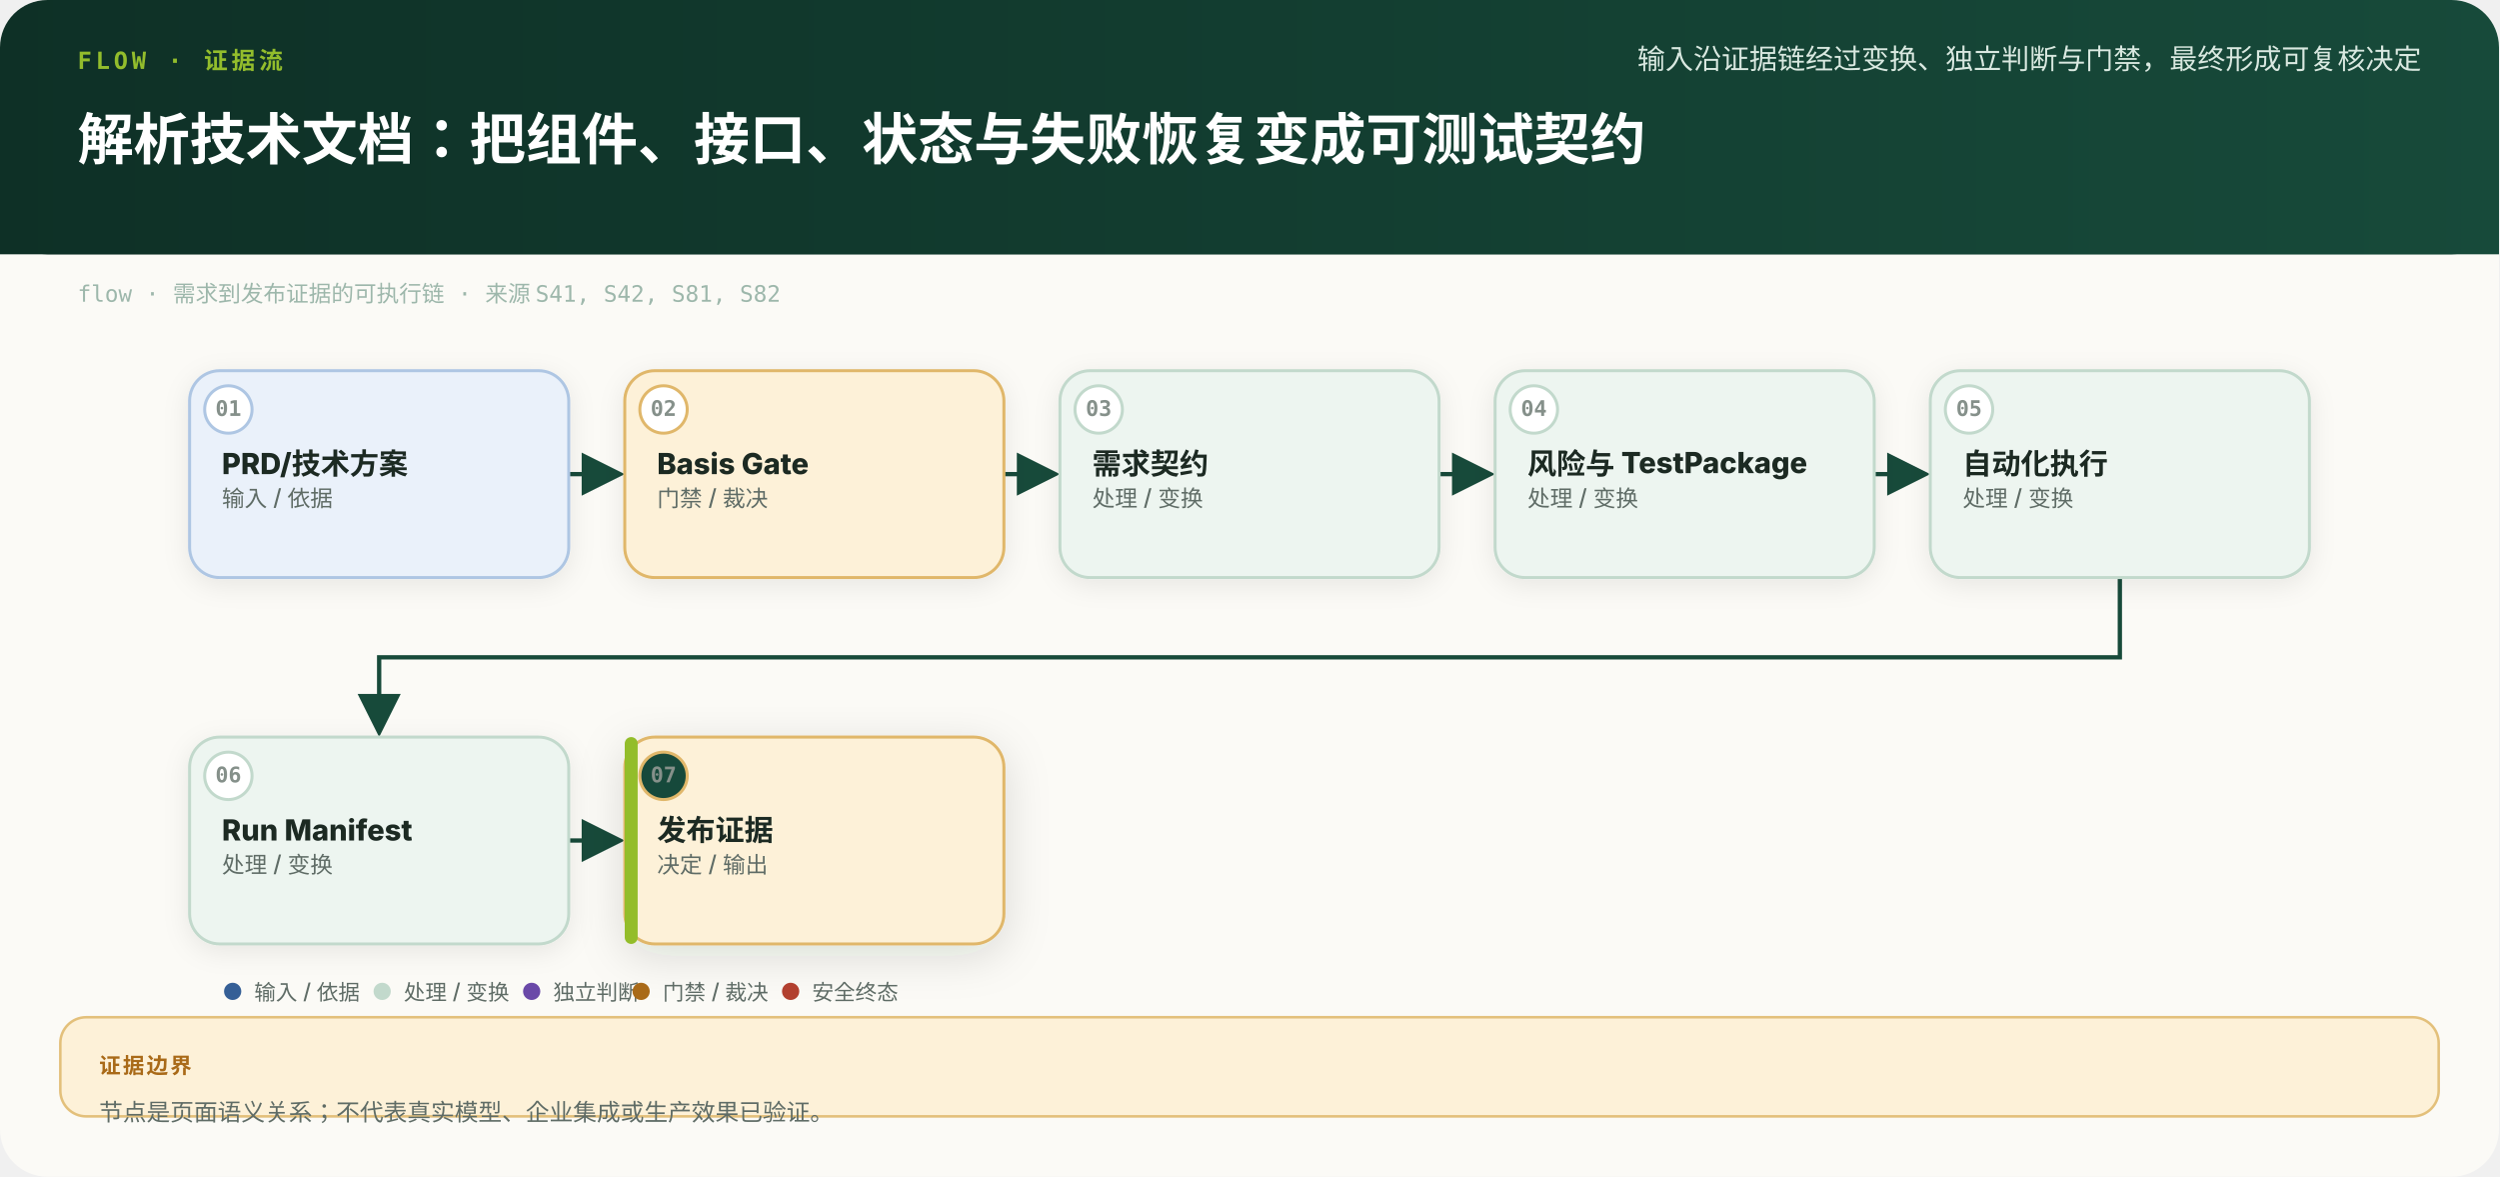
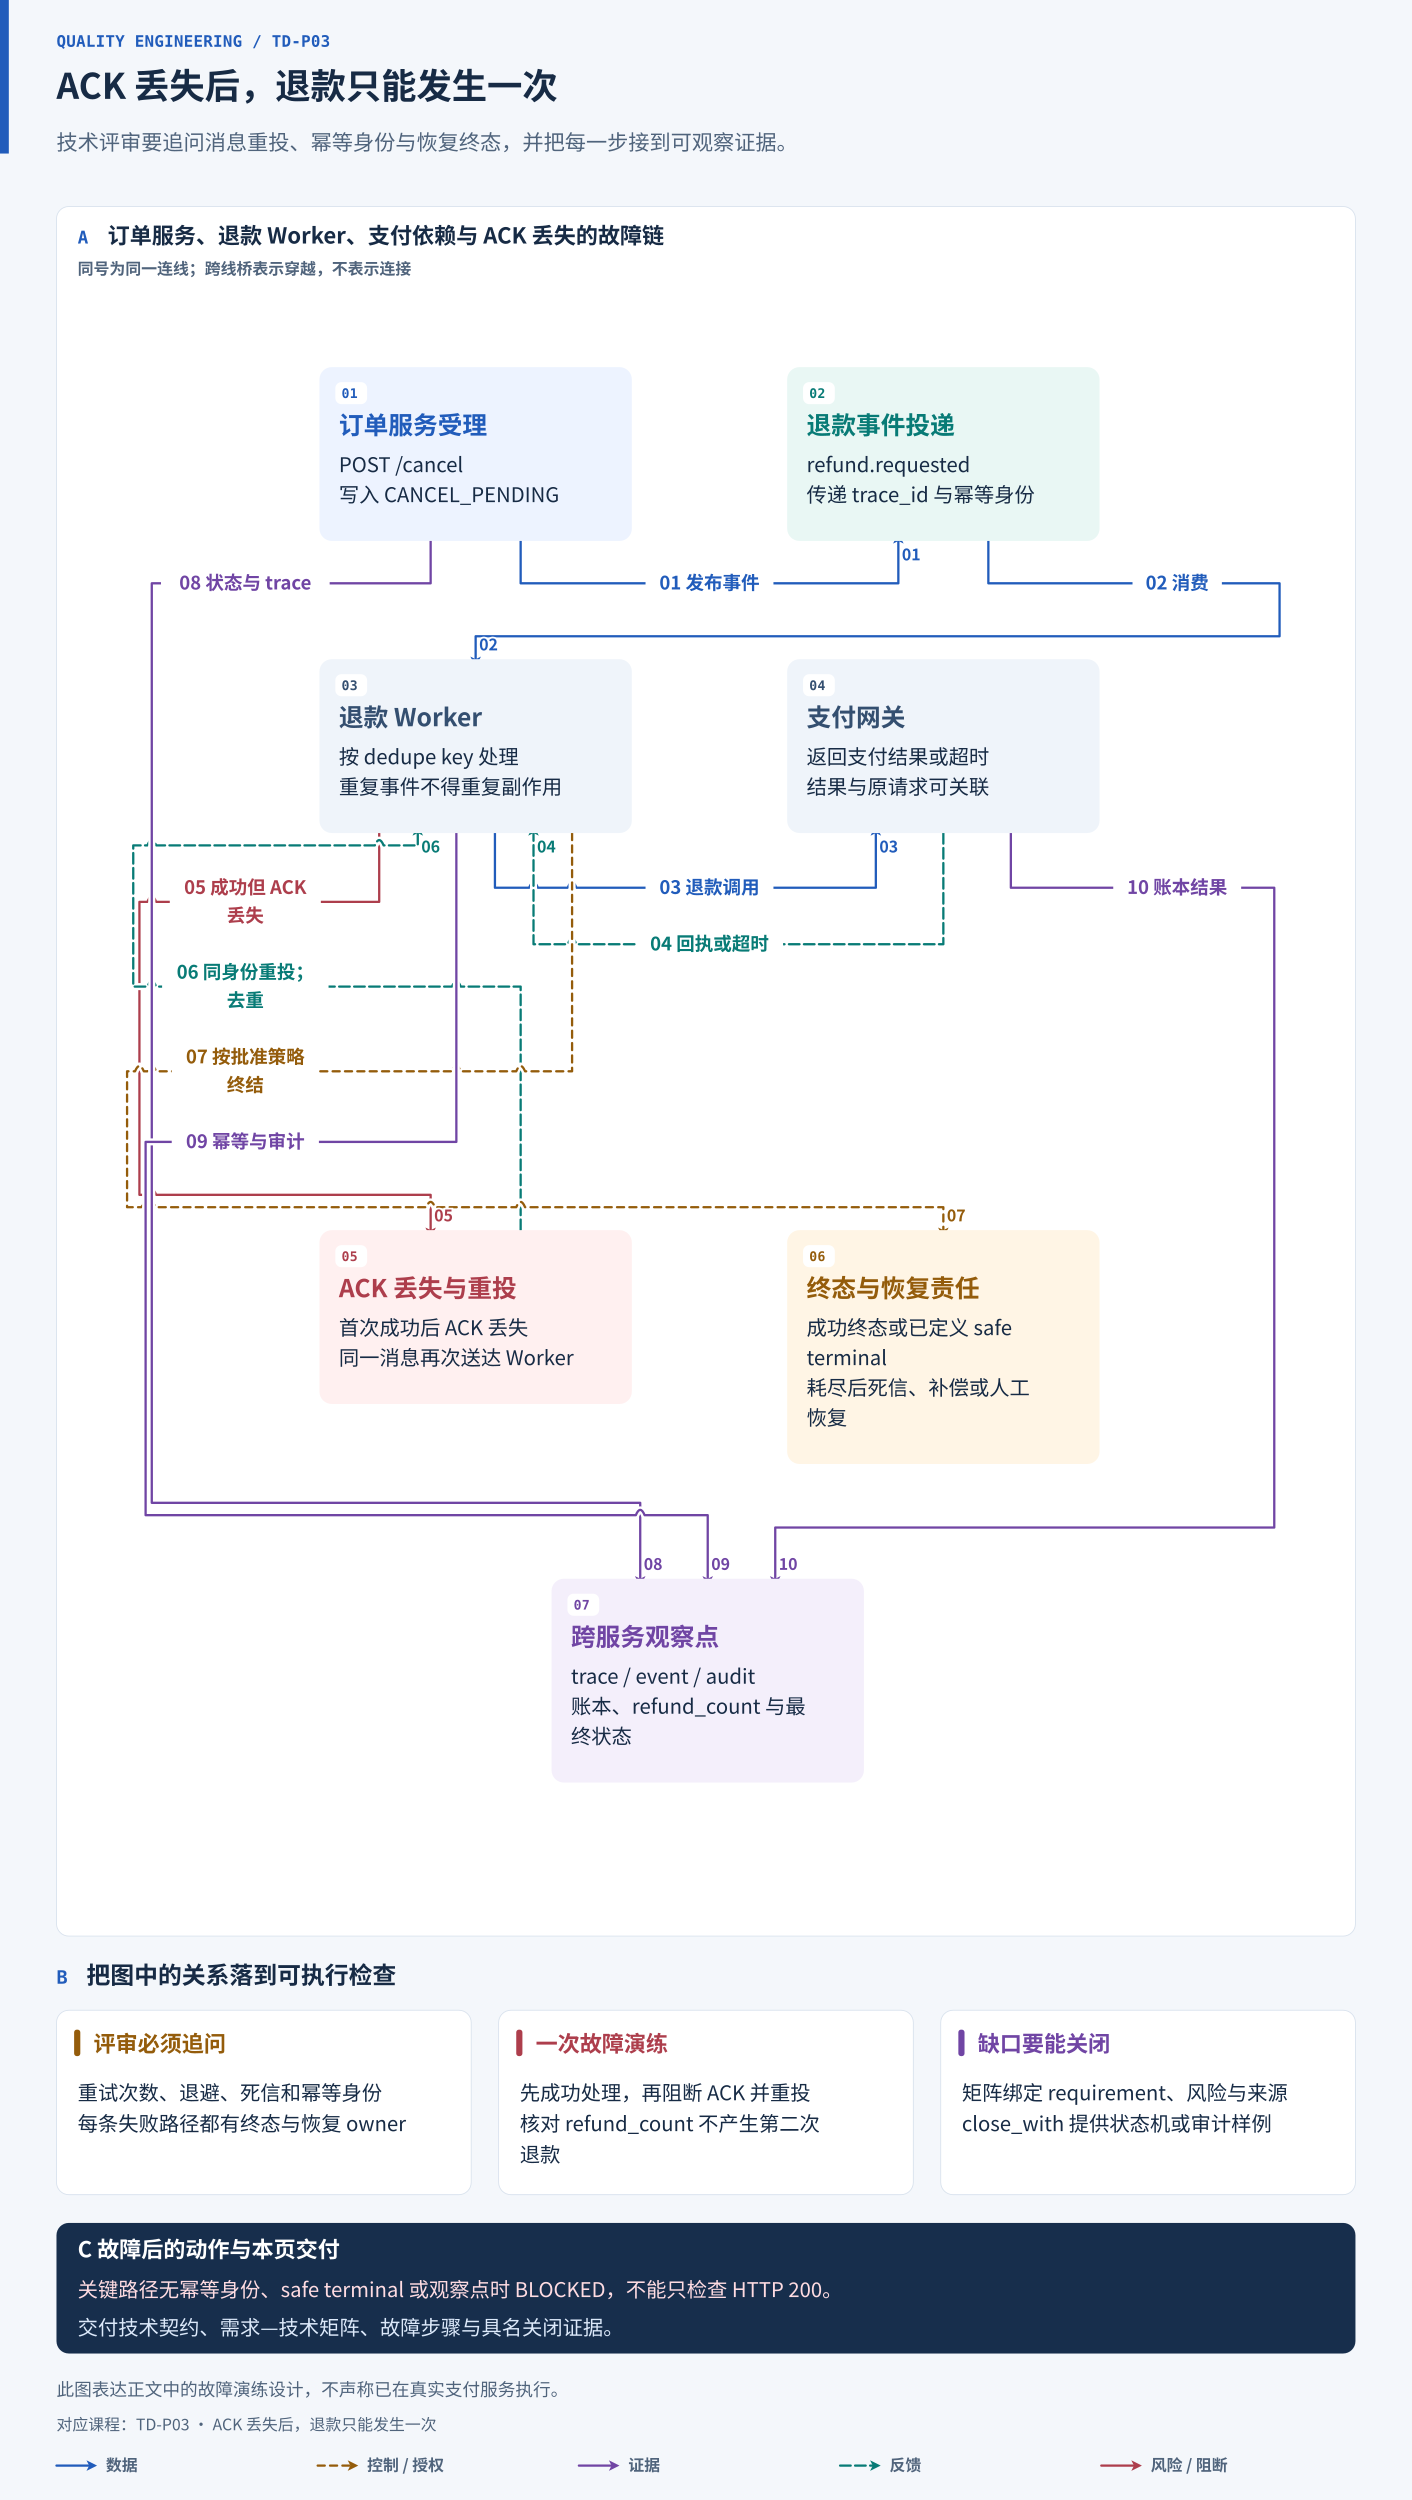
- <svg xmlns="http://www.w3.org/2000/svg" role="img" aria-labelledby="title desc" viewBox="0 0 1160 546" width="1160" height="546">
-   <linearGradient id="ds-header-grad" x1="0" y1="0" x2="1" y2="0">
-     <stop offset="0" stop-color="#0e3026" />
-     <stop offset="1" stop-color="#174a3a" />
-   </linearGradient>
+ <svg xmlns="http://www.w3.org/2000/svg" width="1600" height="2833" viewBox="0 0 1600 2833" role="img" aria-labelledby="title desc" data-redraw-version="2">
+   <style>text{font-family:'PingFang SC','Microsoft YaHei','Noto Sans CJK SC',system-ui,sans-serif}.mono{font-family:'SFMono-Regular',Consolas,monospace;letter-spacing:.25px}</style>
  <defs>
-     <filter id="ds-soft" x="-20%" y="-20%" width="140%" height="150%">
-       <feDropShadow dx="0" dy="3" stdDeviation="6" flood-color="#0e3026" flood-opacity="0.08" />
-     </filter>
-     <filter id="ds-strong" x="-20%" y="-20%" width="140%" height="150%">
-       <feDropShadow dx="0" dy="5" stdDeviation="10" flood-color="#0e3026" flood-opacity="0.13" />
-     </filter>
-     <marker id="ds-arw-forest" markerWidth="10" markerHeight="10" refX="8" refY="5" orient="auto">
-       <path d="M0 0 L10 5 L0 10 z" fill="#174a3a" />
+     <marker id="arr-data" markerUnits="userSpaceOnUse" markerWidth="12" markerHeight="12" refX="3" refY="6" orient="auto">
+       <path d="M0 0L12 6L0 12L3 6Z" fill="#215cbb" />
    </marker>
-     <marker id="ds-arw-amber" markerWidth="10" markerHeight="10" refX="8" refY="5" orient="auto">
-       <path d="M0 0 L10 5 L0 10 z" fill="#a96a18" />
+     <marker id="arr-control" markerUnits="userSpaceOnUse" markerWidth="12" markerHeight="12" refX="3" refY="6" orient="auto">
+       <path d="M0 0L12 6L0 12L3 6Z" fill="#945c0b" />
    </marker>
-     <marker id="ds-arw-red" markerWidth="10" markerHeight="10" refX="8" refY="5" orient="auto">
-       <path d="M0 0 L10 5 L0 10 z" fill="#b2402f" />
+     <marker id="arr-evidence" markerUnits="userSpaceOnUse" markerWidth="12" markerHeight="12" refX="3" refY="6" orient="auto">
+       <path d="M0 0L12 6L0 12L3 6Z" fill="#7045a4" />
    </marker>
-     <marker id="ds-arw-soft" markerWidth="10" markerHeight="10" refX="8" refY="5" orient="auto">
-       <path d="M0 0 L10 5 L0 10 z" fill="#85908a" />
+     <marker id="arr-feedback" markerUnits="userSpaceOnUse" markerWidth="12" markerHeight="12" refX="3" refY="6" orient="auto">
+       <path d="M0 0L12 6L0 12L3 6Z" fill="#087b76" />
+     </marker>
+     <marker id="arr-risk" markerUnits="userSpaceOnUse" markerWidth="12" markerHeight="12" refX="3" refY="6" orient="auto">
+       <path d="M0 0L12 6L0 12L3 6Z" fill="#ad3e4c" />
    </marker>
  </defs>
-   <style>
-     .ds-bg{fill:#fbfaf6}
-     .ds-header{fill:url(#ds-header-grad)}
-     .ds-eyebrow{font:700 11px ui-monospace,SFMono-Regular,Menlo,Consolas,monospace;letter-spacing:.16em;fill:#93bd2c}
-     .ds-title{font:800 26px -apple-system,BlinkMacSystemFont,"Segoe UI","PingFang SC","Hiragino Sans GB","Microsoft YaHei",sans-serif;fill:#ffffff}
-     .ds-subtitle{font:500 13px -apple-system,BlinkMacSystemFont,"Segoe UI","PingFang SC","Hiragino Sans GB","Microsoft YaHei",sans-serif;fill:#d9e8e0}
-     .ds-source{font:500 10.5px ui-monospace,SFMono-Regular,Menlo,Consolas,monospace;fill:#9db7ab}
-     .ds-section{font:800 11px ui-monospace,SFMono-Regular,Menlo,Consolas,monospace;letter-spacing:.12em;fill:#174a3a}
-     .ds-foot{font:500 11px -apple-system,BlinkMacSystemFont,"Segoe UI","PingFang SC","Hiragino Sans GB","Microsoft YaHei",sans-serif;fill:#5f6c66}
-     .ds-footbadge{font:800 10px ui-monospace,SFMono-Regular,Menlo,Consolas,monospace;letter-spacing:.1em;fill:#a96a18}
-     .ds-node rect{stroke-width:1.4}
-     .ds-node-title{font:800 13.5px -apple-system,BlinkMacSystemFont,"Segoe UI","PingFang SC","Hiragino Sans GB","Microsoft YaHei",sans-serif;fill:#1c2924}
-     .ds-node-detail{font:500 10.5px -apple-system,BlinkMacSystemFont,"Segoe UI","PingFang SC","Hiragino Sans GB","Microsoft YaHei",sans-serif;fill:#5f6c66}
-     .ds-node-index{font:800 10px ui-monospace,SFMono-Regular,Menlo,Consolas,monospace;fill:#85908a}
-     .ds-edge{fill:none;stroke:#174a3a;stroke-width:2}
-     .ds-edge-label{font:600 9.5px -apple-system,BlinkMacSystemFont,"Segoe UI","PingFang SC","Hiragino Sans GB","Microsoft YaHei",sans-serif;fill:#5f6c66;paint-order:stroke;stroke:#fbfaf6;stroke-width:4px}
-     .ds-legend{font:500 10px -apple-system,BlinkMacSystemFont,"Segoe UI","PingFang SC","Hiragino Sans GB","Microsoft YaHei",sans-serif;fill:#5f6c66}
- </style>
-   <rect class="ds-bg" width="1160" height="546" rx="22" />
-   <rect class="ds-header" x="0" y="0" width="1160" height="118" rx="22" />
-   <rect class="ds-header" x="0" y="96" width="1160" height="22" />
-   <text class="ds-eyebrow" x="36" y="32">FLOW · 证据流</text>
-   <text class="ds-subtitle" x="1124" y="32" text-anchor="end">输入沿证据链经过变换、独立判断与门禁，最终形成可复核决定</text>
-   <text class="ds-title" x="36" y="74">解析技术文档：把组件、接口、状态与失败恢复变成可测试契约</text>
-   <text class="ds-source" x="36" y="140">flow · 需求到发布证据的可执行链 · 来源 S41, S42, S81, S82</text>
-   <path d="M 264 220 L 286 220" fill="none" stroke="#174a3a" stroke-width="2" marker-end="url(#ds-arw-forest)" />
-   <path d="M 466 220 L 488 220" fill="none" stroke="#174a3a" stroke-width="2" marker-end="url(#ds-arw-forest)" />
-   <path d="M 668 220 L 690 220" fill="none" stroke="#174a3a" stroke-width="2" marker-end="url(#ds-arw-forest)" />
-   <path d="M 870 220 L 892 220" fill="none" stroke="#174a3a" stroke-width="2" marker-end="url(#ds-arw-forest)" />
-   <path d="M 984 268 V 305 H 176 V 338" fill="none" stroke="#174a3a" stroke-width="2" marker-end="url(#ds-arw-forest)" />
-   <path d="M 264 390 L 286 390" fill="none" stroke="#174a3a" stroke-width="2" marker-end="url(#ds-arw-forest)" />
-   <g class="ds-node" filter="url(#ds-soft)">
-     <rect x="88" y="172" width="176" height="96" rx="14" fill="#eaf1fa" stroke="#aec6e3" />
-     <circle cx="106" cy="190" r="11" fill="#ffffff" stroke="#aec6e3" stroke-width="1.4" />
-     <text class="ds-node-index" x="106" y="193" text-anchor="middle">01</text>
-     <text class="ds-node-title" x="103" y="220">PRD/技术方案</text>
-     <text class="ds-node-detail" x="103" y="235">输入 / 依据</text>
+   <rect width="1600" height="2833" fill="#f4f7fb" />
+   <rect width="10" height="174" fill="#215cbb" />
+   <text x="64" y="53" font-size="18" fill="#215cbb" font-weight="750" class="mono">QUALITY ENGINEERING  /  TD-P03</text>
+   <text x="64" y="112" font-size="40" fill="#172b45" font-weight="750">ACK 丢失后，退款只能发生一次</text>
+   <text x="64" y="170" font-size="24" fill="#50647c" font-weight="450">技术评审要追问消息重投、幂等身份与恢复终态，并把每一步接到可观察证据。</text>
+   <g id="system-graph" data-region="64,234,1472,1960">
+     <rect x="64" y="234" width="1472" height="1960" rx="14" fill="#fff" stroke="#d9e2ed" />
+     <text x="88" y="276" font-size="20" fill="#215cbb" font-weight="800" class="mono">A</text>
+     <text x="122" y="276" font-size="25" fill="#172b45" font-weight="700">订单服务、退款 Worker、支付依赖与 ACK 丢失的故障链</text>
+     <text x="88" y="311" font-size="18" fill="#50647c" font-weight="550">同号为同一连线；跨线桥表示穿越，不表示连接</text>
+     <g transform="translate(88 340)" data-graph-scale="1" data-routing="outer-rails">
+       <path d="M502 273 L502 321 L930 321 L930 273" fill="none" stroke="#fff" stroke-width="8" stroke-linejoin="round" />
+       <path class="edge edge-data" d="M502 273 L502 321 L930 321 L930 273" fill="none" stroke="#215cbb" stroke-width="2.6" stroke-linecap="round" stroke-linejoin="round" marker-end="url(#arr-data)" data-edge-id="e0" data-from="order" data-to="event" />
+       <path d="M1032 273 L1032 321 L1362 321 L1362 381 L451 381 L451 407" fill="none" stroke="#fff" stroke-width="8" stroke-linejoin="round" />
+       <path class="edge edge-data" d="M1032 273 L1032 321 L1362 321 L1362 381 L451 381 L451 407" fill="none" stroke="#215cbb" stroke-width="2.6" stroke-linecap="round" stroke-linejoin="round" marker-end="url(#arr-data)" data-edge-id="e1" data-from="event" data-to="worker" />
+       <path d="M472.857 604 L472.857 666 L511.571 666 Q516.571 654 521.571 666 L555.286 666 Q560.286 654 565.286 666 L904.5 666 L904.5 604" fill="none" stroke="#fff" stroke-width="8" stroke-linejoin="round" />
+       <path class="edge edge-data" d="M472.857 604 L472.857 666 L511.571 666 Q516.571 654 521.571 666 L555.286 666 Q560.286 654 565.286 666 L904.5 666 L904.5 604" fill="none" stroke="#215cbb" stroke-width="2.6" stroke-linecap="round" stroke-linejoin="round" marker-end="url(#arr-data)" data-edge-id="e2" data-from="worker" data-to="payment" />
+       <path d="M981 604 L981 730 L565.286 730 Q560.286 718 555.286 730 L516.571 730 L516.571 604" fill="none" stroke="#fff" stroke-width="8" stroke-linejoin="round" />
+       <path class="edge edge-feedback" d="M981 604 L981 730 L565.286 730 Q560.286 718 555.286 730 L516.571 730 L516.571 604" fill="none" stroke="#087b76" stroke-width="2.6" stroke-linecap="round" stroke-linejoin="round" stroke-dasharray="12 5" marker-end="url(#arr-feedback)" data-edge-id="e3" data-from="payment" data-to="worker" />
+       <path d="M341.714 604 L341.714 682 L89 682 Q84 670 79 682 L70 682 L70 1014 L79 1014 Q84 1002 89 1014 L400 1014 L400 1054" fill="none" stroke="#fff" stroke-width="8" stroke-linejoin="round" />
+       <path class="edge edge-risk" d="M341.714 604 L341.714 682 L89 682 Q84 670 79 682 L70 682 L70 1014 L79 1014 Q84 1002 89 1014 L400 1014 L400 1054" fill="none" stroke="#ad3e4c" stroke-width="2.6" stroke-linecap="round" stroke-linejoin="round" marker-end="url(#arr-risk)" data-edge-id="e4" data-from="worker" data-to="redelivery" />
+       <path d="M502 1054 L502 778 L434.143 778 Q429.143 766 424.143 778 L89 778 Q84 766 79 778 L63 778 L63 618 L79 618 Q84 606 89 618 L336.714 618 Q341.714 606 346.714 618 L385.429 618 L385.429 604" fill="none" stroke="#fff" stroke-width="8" stroke-linejoin="round" />
+       <path class="edge edge-feedback" d="M502 1054 L502 778 L434.143 778 Q429.143 766 424.143 778 L89 778 Q84 766 79 778 L63 778 L63 618 L79 618 Q84 606 89 618 L336.714 618 Q341.714 606 346.714 618 L385.429 618 L385.429 604" fill="none" stroke="#087b76" stroke-width="2.6" stroke-linecap="round" stroke-linejoin="round" stroke-dasharray="12 5" marker-end="url(#arr-feedback)" data-edge-id="e5" data-from="redelivery" data-to="worker" />
+       <path d="M560.286 604 L560.286 874 L507 874 Q502 862 497 874 L434.143 874 Q429.143 862 424.143 874 L89 874 Q84 862 79 874 L75 874 Q70 862 65 874 L56 874 L56 1028 L72 1028 Q80.5 1016 89 1028 L395 1028 Q400 1016 405 1028 L497 1028 Q502 1016 507 1028 L981 1028 L981 1054" fill="none" stroke="#fff" stroke-width="8" stroke-linejoin="round" />
+       <path class="edge edge-control" d="M560.286 604 L560.286 874 L507 874 Q502 862 497 874 L434.143 874 Q429.143 862 424.143 874 L89 874 Q84 862 79 874 L75 874 Q70 862 65 874 L56 874 L56 1028 L72 1028 Q80.5 1016 89 1028 L395 1028 Q400 1016 405 1028 L497 1028 Q502 1016 507 1028 L981 1028 L981 1054" fill="none" stroke="#945c0b" stroke-width="2.6" stroke-linecap="round" stroke-linejoin="round" stroke-dasharray="8 6" marker-end="url(#arr-control)" data-edge-id="e6" data-from="worker" data-to="terminal" />
+       <path d="M400 273 L400 321 L84 321 L84 1363 L637.5 1363 L637.5 1449" fill="none" stroke="#fff" stroke-width="8" stroke-linejoin="round" />
+       <path class="edge edge-evidence" d="M400 273 L400 321 L84 321 L84 1363 L637.5 1363 L637.5 1449" fill="none" stroke="#7045a4" stroke-width="2.6" stroke-linecap="round" stroke-linejoin="round" marker-end="url(#arr-evidence)" data-edge-id="e7" data-from="order" data-to="evidence" />
+       <path d="M429.143 604 L429.143 954 L77 954 L77 1377 L632.5 1377 Q637.5 1365 642.5 1377 L714 1377 L714 1449" fill="none" stroke="#fff" stroke-width="8" stroke-linejoin="round" />
+       <path class="edge edge-evidence" d="M429.143 604 L429.143 954 L77 954 L77 1377 L632.5 1377 Q637.5 1365 642.5 1377 L714 1377 L714 1449" fill="none" stroke="#7045a4" stroke-width="2.6" stroke-linecap="round" stroke-linejoin="round" marker-end="url(#arr-evidence)" data-edge-id="e8" data-from="worker" data-to="evidence" />
+       <path d="M1057.5 604 L1057.5 666 L1356 666 L1356 1391 L790.5 1391 L790.5 1449" fill="none" stroke="#fff" stroke-width="8" stroke-linejoin="round" />
+       <path class="edge edge-evidence" d="M1057.5 604 L1057.5 666 L1356 666 L1356 1391 L790.5 1391 L790.5 1449" fill="none" stroke="#7045a4" stroke-width="2.6" stroke-linecap="round" stroke-linejoin="round" marker-end="url(#arr-evidence)" data-edge-id="e9" data-from="payment" data-to="evidence" />
+       <g id="node-order" class="node node-input" data-region="274,76,354,197">
+         <rect x="274" y="76" width="354" height="197" rx="14" fill="#edf3ff" stroke="none" />
+         <rect x="292" y="93" width="36" height="25" rx="7" fill="#fff" stroke="none" />
+         <text x="299" y="111" font-size="15" fill="#215cbb" font-weight="750" class="mono">01</text>
+         <text x="296" y="152" font-size="28" fill="#215cbb" font-weight="700">订单服务受理</text>
+         <text x="296" y="195" font-size="23" fill="#172b45" font-weight="450">POST /cancel</text>
+         <text x="296" y="229" font-size="23" fill="#172b45" font-weight="450">写入 CANCEL_PENDING</text>
+       </g>
+       <g id="node-event" class="node node-data" data-region="804,76,354,197">
+         <rect x="804" y="76" width="354" height="197" rx="14" fill="#e9f7f4" stroke="none" />
+         <rect x="822" y="93" width="36" height="25" rx="7" fill="#fff" stroke="none" />
+         <text x="829" y="111" font-size="15" fill="#087b76" font-weight="750" class="mono">02</text>
+         <text x="826" y="152" font-size="28" fill="#087b76" font-weight="700">退款事件投递</text>
+         <text x="826" y="195" font-size="23" fill="#172b45" font-weight="450">refund.requested</text>
+         <text x="826" y="229" font-size="23" fill="#172b45" font-weight="450">传递 trace_id 与幂等身份</text>
+       </g>
+       <g id="node-worker" class="node node-process" data-region="274,407,354,197">
+         <rect x="274" y="407" width="354" height="197" rx="14" fill="#eff4fa" stroke="none" />
+         <rect x="292" y="424" width="36" height="25" rx="7" fill="#fff" stroke="none" />
+         <text x="299" y="442" font-size="15" fill="#344f70" font-weight="750" class="mono">03</text>
+         <text x="296" y="483" font-size="28" fill="#344f70" font-weight="700">退款 Worker</text>
+         <text x="296" y="526" font-size="23" fill="#172b45" font-weight="450">按 dedupe key 处理</text>
+         <text x="296" y="560" font-size="23" fill="#172b45" font-weight="450">重复事件不得重复副作用</text>
+       </g>
+       <g id="node-payment" class="node node-process" data-region="804,407,354,197">
+         <rect x="804" y="407" width="354" height="197" rx="14" fill="#eff4fa" stroke="none" />
+         <rect x="822" y="424" width="36" height="25" rx="7" fill="#fff" stroke="none" />
+         <text x="829" y="442" font-size="15" fill="#344f70" font-weight="750" class="mono">04</text>
+         <text x="826" y="483" font-size="28" fill="#344f70" font-weight="700">支付网关</text>
+         <text x="826" y="526" font-size="23" fill="#172b45" font-weight="450">返回支付结果或超时</text>
+         <text x="826" y="560" font-size="23" fill="#172b45" font-weight="450">结果与原请求可关联</text>
+       </g>
+       <g id="node-redelivery" class="node node-risk" data-region="274,1054,354,197">
+         <rect x="274" y="1054" width="354" height="197" rx="14" fill="#fff0f0" stroke="none" />
+         <rect x="292" y="1071" width="36" height="25" rx="7" fill="#fff" stroke="none" />
+         <text x="299" y="1089" font-size="15" fill="#ad3e4c" font-weight="750" class="mono">05</text>
+         <text x="296" y="1130" font-size="28" fill="#ad3e4c" font-weight="700">ACK 丢失与重投</text>
+         <text x="296" y="1173" font-size="23" fill="#172b45" font-weight="450">首次成功后 ACK 丢失</text>
+         <text x="296" y="1207" font-size="23" fill="#172b45" font-weight="450">同一消息再次送达 Worker</text>
+       </g>
+       <g id="node-terminal" class="node node-control" data-region="804,1054,354,265">
+         <rect x="804" y="1054" width="354" height="265" rx="14" fill="#fff5e5" stroke="none" />
+         <rect x="822" y="1071" width="36" height="25" rx="7" fill="#fff" stroke="none" />
+         <text x="829" y="1089" font-size="15" fill="#945c0b" font-weight="750" class="mono">06</text>
+         <text x="826" y="1130" font-size="28" fill="#945c0b" font-weight="700">终态与恢复责任</text>
+         <text x="826" y="1173" font-size="23" fill="#172b45" font-weight="450">成功终态或已定义 safe</text>
+         <text x="826" y="1207" font-size="23" fill="#172b45" font-weight="450">terminal</text>
+         <text x="826" y="1241" font-size="23" fill="#172b45" font-weight="450">耗尽后死信、补偿或人工</text>
+         <text x="826" y="1275" font-size="23" fill="#172b45" font-weight="450">恢复</text>
+       </g>
+       <g id="node-evidence" class="node node-evidence" data-region="537,1449,354,231">
+         <rect x="537" y="1449" width="354" height="231" rx="14" fill="#f4effb" stroke="none" />
+         <rect x="555" y="1466" width="36" height="25" rx="7" fill="#fff" stroke="none" />
+         <text x="562" y="1484" font-size="15" fill="#7045a4" font-weight="750" class="mono">07</text>
+         <text x="559" y="1525" font-size="28" fill="#7045a4" font-weight="700">跨服务观察点</text>
+         <text x="559" y="1568" font-size="23" fill="#172b45" font-weight="450">trace / event / audit</text>
+         <text x="559" y="1602" font-size="23" fill="#172b45" font-weight="450">账本、refund_count 与最</text>
+         <text x="559" y="1636" font-size="23" fill="#172b45" font-weight="450">终状态</text>
+       </g>
+       <rect x="643.53" y="299" width="144.94" height="44" rx="6" fill="#fff" stroke="none" />
+       <text x="716" y="328" font-size="21" fill="#215cbb" font-weight="600" text-anchor="middle" class="edge-label" data-edge-id="e0">01  发布事件</text>
+       <text x="934" y="295" font-size="18" fill="#215cbb" font-weight="750" class="edge-end-label" data-edge-id="e0" stroke="#fff" stroke-width="4" paint-order="stroke">01</text>
+       <rect x="1195.37" y="299" width="101.26" height="44" rx="6" fill="#fff" stroke="none" />
+       <text x="1246" y="328" font-size="21" fill="#215cbb" font-weight="600" text-anchor="middle" class="edge-label" data-edge-id="e1">02  消费</text>
+       <text x="455" y="397" font-size="18" fill="#215cbb" font-weight="750" class="edge-end-label" data-edge-id="e1" stroke="#fff" stroke-width="4" paint-order="stroke">02</text>
+       <rect x="643.53" y="644" width="144.94" height="44" rx="6" fill="#fff" stroke="none" />
+       <text x="716" y="673" font-size="21" fill="#215cbb" font-weight="600" text-anchor="middle" class="edge-label" data-edge-id="e2">03  退款调用</text>
+       <text x="908.5" y="626" font-size="18" fill="#215cbb" font-weight="750" class="edge-end-label" data-edge-id="e2" stroke="#fff" stroke-width="4" paint-order="stroke">03</text>
+       <rect x="632.61" y="708" width="166.78" height="44" rx="6" fill="#fff" stroke="none" />
+       <text x="716" y="737" font-size="21" fill="#087b76" font-weight="600" text-anchor="middle" class="edge-label" data-edge-id="e3">04  回执或超时</text>
+       <text x="520.571" y="626" font-size="18" fill="#087b76" font-weight="750" class="edge-end-label" data-edge-id="e3" stroke="#fff" stroke-width="4" paint-order="stroke">04</text>
+       <rect x="104.405" y="644" width="171.19" height="76" rx="6" fill="#fff" stroke="none" />
+       <text x="190" y="673" font-size="21" fill="#ad3e4c" font-weight="600" text-anchor="middle" class="edge-label" data-edge-id="e4">05  成功但 ACK</text>
+       <text x="190" y="705" font-size="21" fill="#ad3e4c" font-weight="600" text-anchor="middle" class="edge-label" data-edge-id="e4">丢失</text>
+       <text x="404" y="1044" font-size="18" fill="#ad3e4c" font-weight="750" class="edge-end-label" data-edge-id="e4" stroke="#fff" stroke-width="4" paint-order="stroke">05</text>
+       <rect x="95.69" y="740" width="188.62" height="76" rx="6" fill="#fff" stroke="none" />
+       <text x="190" y="769" font-size="21" fill="#087b76" font-weight="600" text-anchor="middle" class="edge-label" data-edge-id="e5">06  同身份重投；</text>
+       <text x="190" y="801" font-size="21" fill="#087b76" font-weight="600" text-anchor="middle" class="edge-label" data-edge-id="e5">去重</text>
+       <text x="389.429" y="626" font-size="18" fill="#087b76" font-weight="750" class="edge-end-label" data-edge-id="e5" stroke="#fff" stroke-width="4" paint-order="stroke">06</text>
+       <rect x="106.61" y="836" width="166.78" height="76" rx="6" fill="#fff" stroke="none" />
+       <text x="190" y="865" font-size="21" fill="#945c0b" font-weight="600" text-anchor="middle" class="edge-label" data-edge-id="e6">07  按批准策略</text>
+       <text x="190" y="897" font-size="21" fill="#945c0b" font-weight="600" text-anchor="middle" class="edge-label" data-edge-id="e6">终结</text>
+       <text x="985" y="1044" font-size="18" fill="#945c0b" font-weight="750" class="edge-end-label" data-edge-id="e6" stroke="#fff" stroke-width="4" paint-order="stroke">07</text>
+       <rect x="94.43" y="299" width="191.14" height="44" rx="6" fill="#fff" stroke="none" />
+       <text x="190" y="328" font-size="21" fill="#7045a4" font-weight="600" text-anchor="middle" class="edge-label" data-edge-id="e7">08  状态与 trace</text>
+       <text x="641.5" y="1439" font-size="18" fill="#7045a4" font-weight="750" class="edge-end-label" data-edge-id="e7" stroke="#fff" stroke-width="4" paint-order="stroke">08</text>
+       <rect x="106.61" y="932" width="166.78" height="44" rx="6" fill="#fff" stroke="none" />
+       <text x="190" y="961" font-size="21" fill="#7045a4" font-weight="600" text-anchor="middle" class="edge-label" data-edge-id="e8">09  幂等与审计</text>
+       <text x="718" y="1439" font-size="18" fill="#7045a4" font-weight="750" class="edge-end-label" data-edge-id="e8" stroke="#fff" stroke-width="4" paint-order="stroke">09</text>
+       <rect x="1173.53" y="644" width="144.94" height="44" rx="6" fill="#fff" stroke="none" />
+       <text x="1246" y="673" font-size="21" fill="#7045a4" font-weight="600" text-anchor="middle" class="edge-label" data-edge-id="e9">10  账本结果</text>
+       <text x="794.5" y="1439" font-size="18" fill="#7045a4" font-weight="750" class="edge-end-label" data-edge-id="e9" stroke="#fff" stroke-width="4" paint-order="stroke">10</text>
+     </g>
  </g>
-   <g class="ds-node" filter="url(#ds-soft)">
-     <rect x="290" y="172" width="176" height="96" rx="14" fill="#fdf1d8" stroke="#e0b76a" />
-     <circle cx="308" cy="190" r="11" fill="#ffffff" stroke="#e0b76a" stroke-width="1.4" />
-     <text class="ds-node-index" x="308" y="193" text-anchor="middle">02</text>
-     <text class="ds-node-title" x="305" y="220">Basis Gate</text>
-     <text class="ds-node-detail" x="305" y="235">门禁 / 裁决</text>
+   <text x="64" y="2248" font-size="21" fill="#215cbb" font-weight="800" class="mono">B</text>
+   <text x="98" y="2248" font-size="27" fill="#172b45" font-weight="700">把图中的关系落到可执行检查</text>
+   <g id="detail-0" data-region="64,2278,470,209">
+     <rect x="64" y="2278" width="470" height="209" rx="14" fill="#fff" stroke="#d9e2ed" />
+     <rect x="84" y="2300" width="7" height="30" rx="3" fill="#945c0b" stroke="none" />
+     <text x="106" y="2325" font-size="25" fill="#945c0b" font-weight="700">评审必须追问</text>
+     <text x="88" y="2380" font-size="23" fill="#172b45" font-weight="450">重试次数、退避、死信和幂等身份</text>
+     <text x="88" y="2415" font-size="23" fill="#172b45" font-weight="450">每条失败路径都有终态与恢复 owner</text>
  </g>
-   <g class="ds-node" filter="url(#ds-soft)">
-     <rect x="492" y="172" width="176" height="96" rx="14" fill="#edf5f0" stroke="#c2d9cc" />
-     <circle cx="510" cy="190" r="11" fill="#ffffff" stroke="#c2d9cc" stroke-width="1.4" />
-     <text class="ds-node-index" x="510" y="193" text-anchor="middle">03</text>
-     <text class="ds-node-title" x="507" y="220">需求契约</text>
-     <text class="ds-node-detail" x="507" y="235">处理 / 变换</text>
+   <g id="detail-1" data-region="565,2278,470,209">
+     <rect x="565" y="2278" width="470" height="209" rx="14" fill="#fff" stroke="#d9e2ed" />
+     <rect x="585" y="2300" width="7" height="30" rx="3" fill="#ad3e4c" stroke="none" />
+     <text x="607" y="2325" font-size="25" fill="#ad3e4c" font-weight="700">一次故障演练</text>
+     <text x="589" y="2380" font-size="23" fill="#172b45" font-weight="450">先成功处理，再阻断 ACK 并重投</text>
+     <text x="589" y="2415" font-size="23" fill="#172b45" font-weight="450">核对 refund_count 不产生第二次</text>
+     <text x="589" y="2450" font-size="23" fill="#172b45" font-weight="450">退款</text>
  </g>
-   <g class="ds-node" filter="url(#ds-soft)">
-     <rect x="694" y="172" width="176" height="96" rx="14" fill="#edf5f0" stroke="#c2d9cc" />
-     <circle cx="712" cy="190" r="11" fill="#ffffff" stroke="#c2d9cc" stroke-width="1.4" />
-     <text class="ds-node-index" x="712" y="193" text-anchor="middle">04</text>
-     <text class="ds-node-title" x="709" y="220">风险与 TestPackage</text>
-     <text class="ds-node-detail" x="709" y="235">处理 / 变换</text>
+   <g id="detail-2" data-region="1066,2278,470,209">
+     <rect x="1066" y="2278" width="470" height="209" rx="14" fill="#fff" stroke="#d9e2ed" />
+     <rect x="1086" y="2300" width="7" height="30" rx="3" fill="#7045a4" stroke="none" />
+     <text x="1108" y="2325" font-size="25" fill="#7045a4" font-weight="700">缺口要能关闭</text>
+     <text x="1090" y="2380" font-size="23" fill="#172b45" font-weight="450">矩阵绑定 requirement、风险与来源</text>
+     <text x="1090" y="2415" font-size="23" fill="#172b45" font-weight="450">close_with 提供状态机或审计样例</text>
  </g>
-   <g class="ds-node" filter="url(#ds-soft)">
-     <rect x="896" y="172" width="176" height="96" rx="14" fill="#edf5f0" stroke="#c2d9cc" />
-     <circle cx="914" cy="190" r="11" fill="#ffffff" stroke="#c2d9cc" stroke-width="1.4" />
-     <text class="ds-node-index" x="914" y="193" text-anchor="middle">05</text>
-     <text class="ds-node-title" x="911" y="220">自动化执行</text>
-     <text class="ds-node-detail" x="911" y="235">处理 / 变换</text>
+   <g id="failure-and-output" data-region="64,2519,1472,148">
+     <rect x="64" y="2519" width="1472" height="148" rx="14" fill="#172e4c" stroke="none" />
+     <text x="88" y="2558" font-size="25" fill="#fff" font-weight="700">C  故障后的动作与本页交付</text>
+     <text x="88" y="2603" font-size="23" fill="#ffdce2" font-weight="450">关键路径无幂等身份、safe terminal 或观察点时 BLOCKED，不能只检查 HTTP 200。</text>
+     <text x="88" y="2646" font-size="23" fill="#dce9fa" font-weight="450">交付技术契约、需求—技术矩阵、故障步骤与具名关闭证据。</text>
  </g>
-   <g class="ds-node" filter="url(#ds-soft)">
-     <rect x="88" y="342" width="176" height="96" rx="14" fill="#edf5f0" stroke="#c2d9cc" />
-     <circle cx="106" cy="360" r="11" fill="#ffffff" stroke="#c2d9cc" stroke-width="1.4" />
-     <text class="ds-node-index" x="106" y="363" text-anchor="middle">06</text>
-     <text class="ds-node-title" x="103" y="390">Run Manifest</text>
-     <text class="ds-node-detail" x="103" y="405">处理 / 变换</text>
-   </g>
-   <g class="ds-node" filter="url(#ds-strong)">
-     <rect x="290" y="342" width="176" height="96" rx="14" fill="#fdf1d8" stroke="#e0b76a" stroke-width="2" />
-     <rect x="290" y="342" width="6" height="96" rx="3" fill="#93bd2c" />
-     <circle cx="308" cy="360" r="11" fill="#174a3a" stroke="#e0b76a" stroke-width="1.4" />
-     <text class="ds-node-index" x="308" y="363" text-anchor="middle" fill="#ffffff">07</text>
-     <text class="ds-node-title" x="305" y="390">发布证据</text>
-     <text class="ds-node-detail" x="305" y="405">决定 / 输出</text>
-   </g>
-   <circle cx="108" cy="460" r="4" fill="#355f96" />
-   <text class="ds-legend" x="118" y="464">输入 / 依据</text>
-   <circle cx="177.4" cy="460" r="4" fill="#c2d9cc" />
-   <text class="ds-legend" x="187.4" y="464">处理 / 变换</text>
-   <circle cx="246.8" cy="460" r="4" fill="#6a49a8" />
-   <text class="ds-legend" x="256.8" y="464">独立判断</text>
-   <circle cx="297.6" cy="460" r="4" fill="#a96a18" />
-   <text class="ds-legend" x="307.6" y="464">门禁 / 裁决</text>
-   <circle cx="367" cy="460" r="4" fill="#b2402f" />
-   <text class="ds-legend" x="377" y="464">安全终态</text>
-   <rect x="28" y="472" width="1104" height="46" rx="12" fill="#fdf1d8" stroke="#e3c07b" stroke-width="1.2" />
-   <text class="ds-footbadge" x="46" y="498">证据边界</text>
-   <text class="ds-foot" x="46" y="520">节点是页面语义关系；不代表真实模型、企业集成或生产效果已验证。</text>
+   <text x="64" y="2715" font-size="20" fill="#50647c" font-weight="450">此图表达正文中的故障演练设计，不声称已在真实支付服务执行。</text>
+   <text x="64" y="2754" font-size="18" fill="#50647c" font-weight="450">对应课程：TD-P03 · ACK 丢失后，退款只能发生一次</text>
+   <path class="edge edge-data" d="M64 2794 L101 2794" fill="none" stroke="#215cbb" stroke-width="2.6" stroke-linecap="round" stroke-linejoin="round" marker-end="url(#arr-data)" />
+   <text x="120" y="2800" font-size="18" fill="#50647c" font-weight="550">数据</text>
+   <path class="edge edge-control" d="M360 2794 L397 2794" fill="none" stroke="#945c0b" stroke-width="2.6" stroke-linecap="round" stroke-linejoin="round" stroke-dasharray="8 6" marker-end="url(#arr-control)" />
+   <text x="416" y="2800" font-size="18" fill="#50647c" font-weight="550">控制 / 授权</text>
+   <path class="edge edge-evidence" d="M656 2794 L693 2794" fill="none" stroke="#7045a4" stroke-width="2.6" stroke-linecap="round" stroke-linejoin="round" marker-end="url(#arr-evidence)" />
+   <text x="712" y="2800" font-size="18" fill="#50647c" font-weight="550">证据</text>
+   <path class="edge edge-feedback" d="M952 2794 L989 2794" fill="none" stroke="#087b76" stroke-width="2.6" stroke-linecap="round" stroke-linejoin="round" stroke-dasharray="12 5" marker-end="url(#arr-feedback)" />
+   <text x="1008" y="2800" font-size="18" fill="#50647c" font-weight="550">反馈</text>
+   <path class="edge edge-risk" d="M1248 2794 L1285 2794" fill="none" stroke="#ad3e4c" stroke-width="2.6" stroke-linecap="round" stroke-linejoin="round" marker-end="url(#arr-risk)" />
+   <text x="1304" y="2800" font-size="18" fill="#50647c" font-weight="550">风险 / 阻断</text>
</svg>
